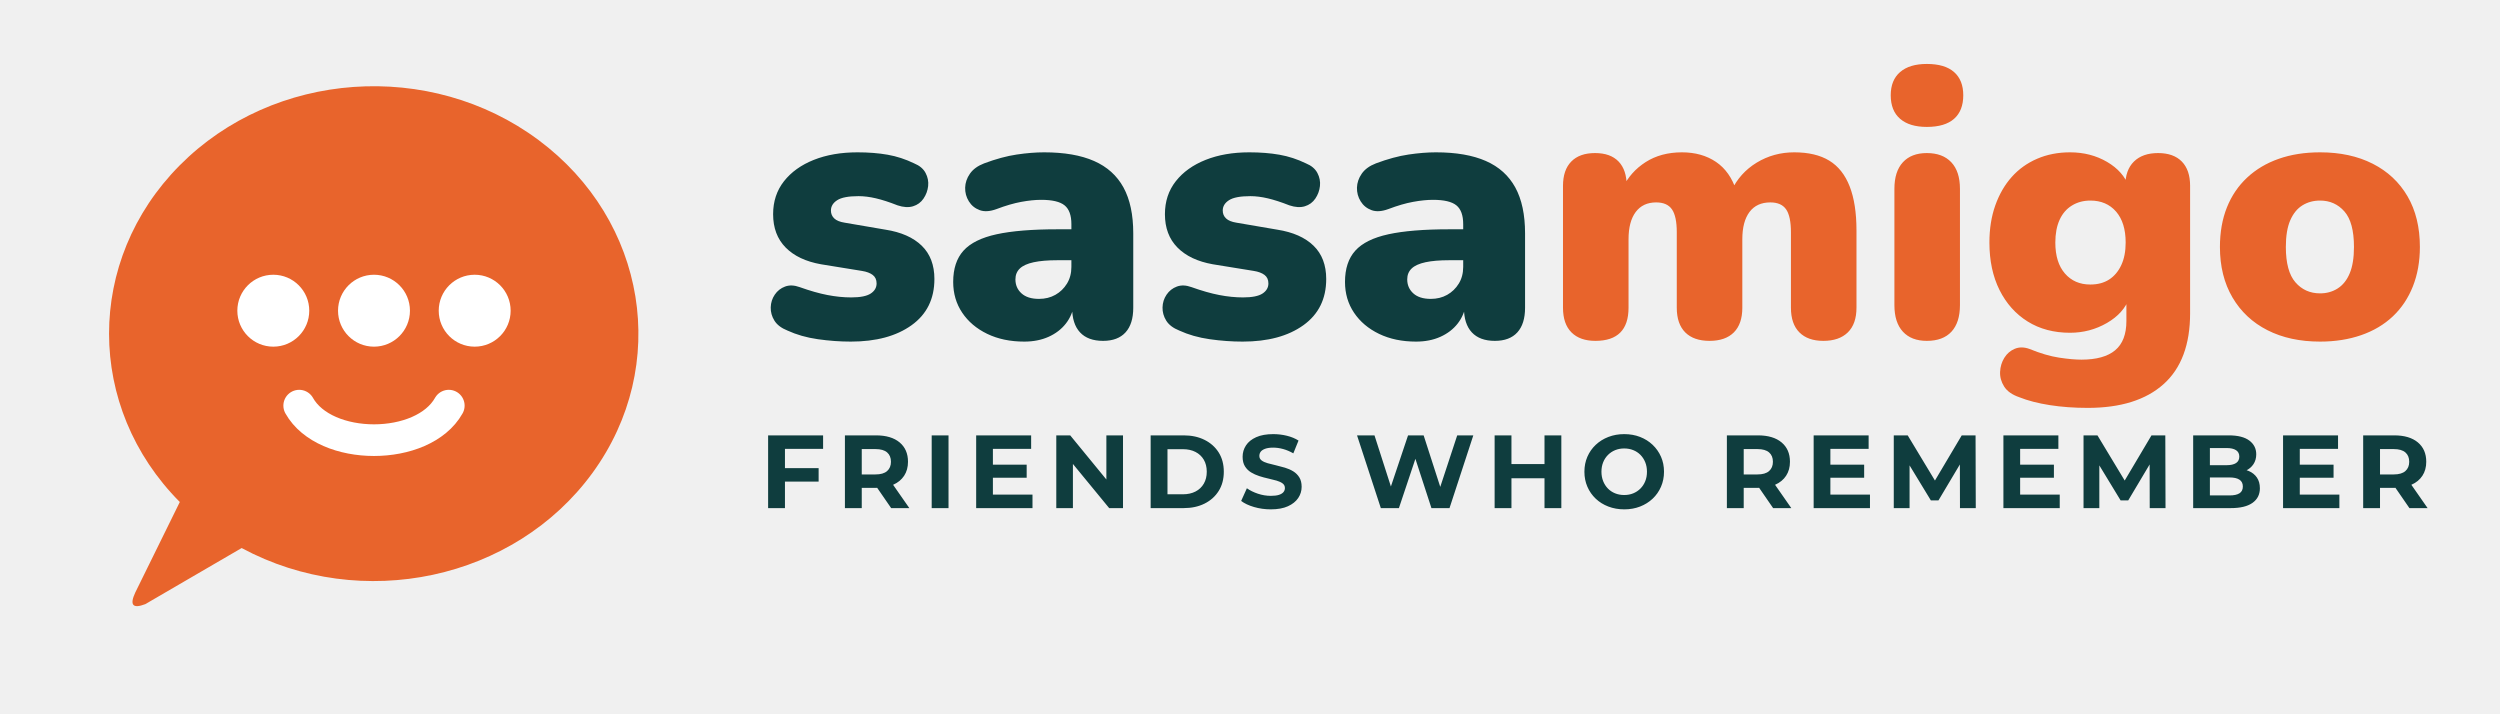
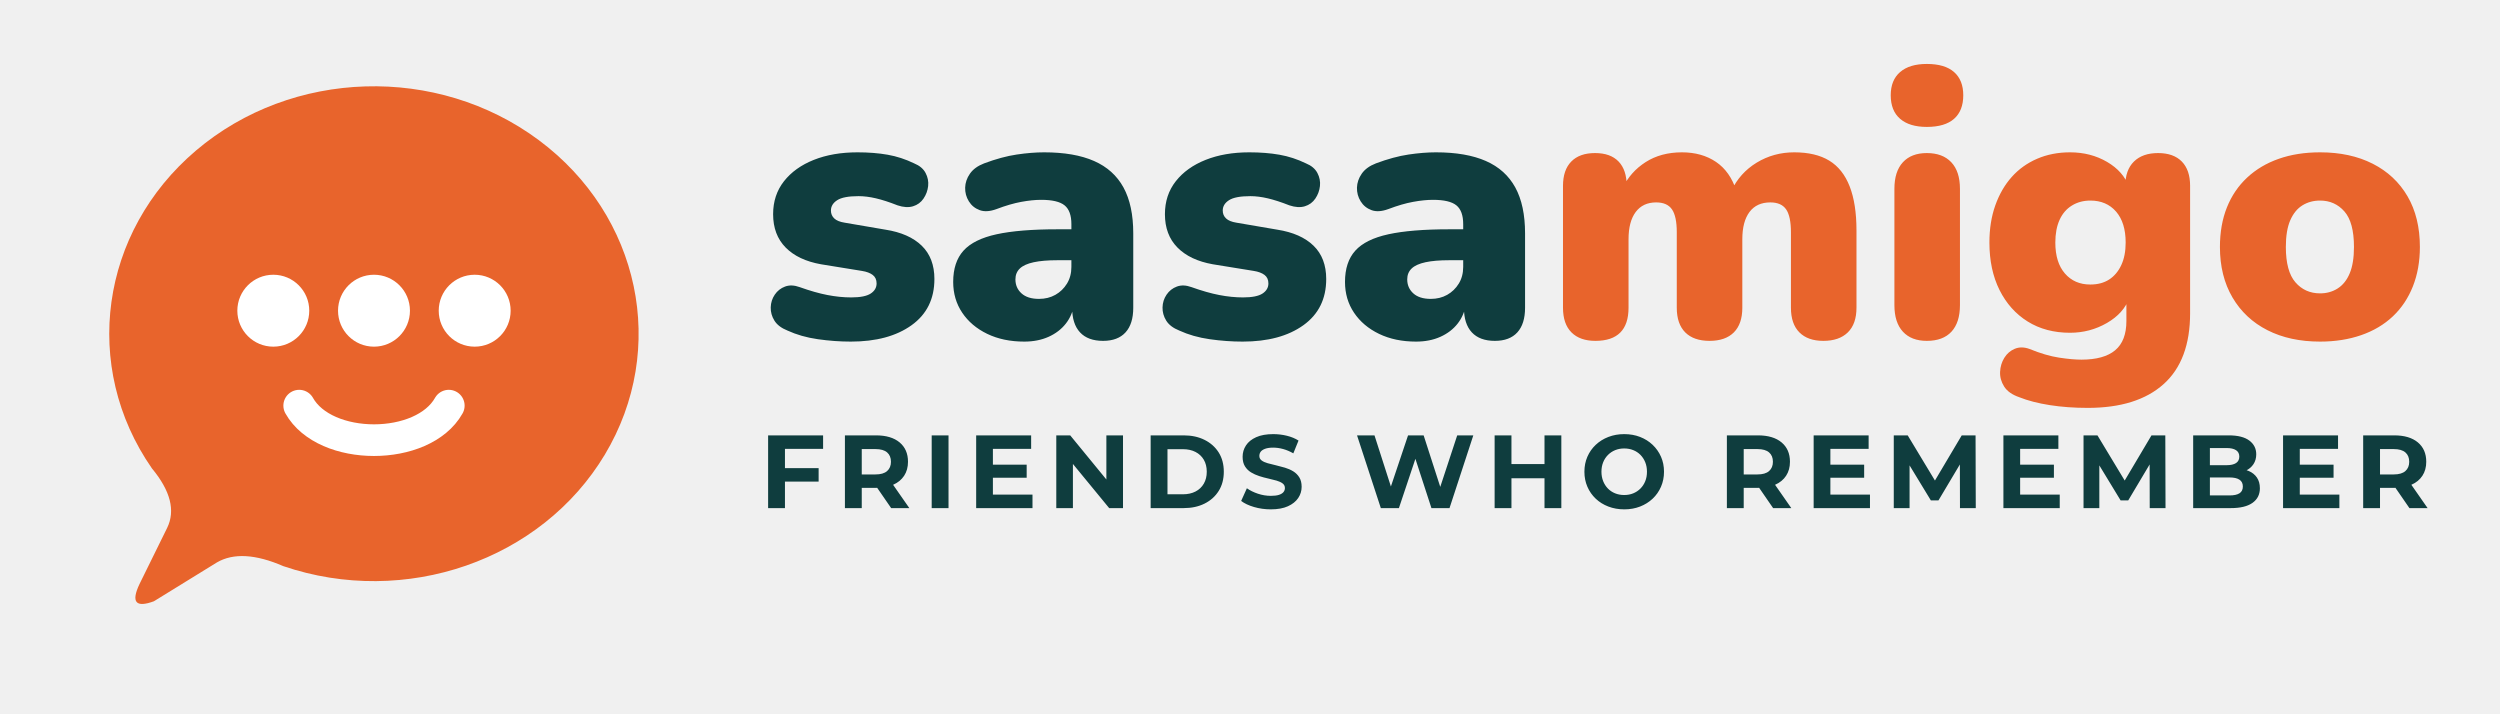
<svg xmlns="http://www.w3.org/2000/svg" viewBox="0 0 869 248" width="869" height="248" role="img" aria-label="Sasamigo — Friends who remember">
  <g transform="translate(24.00 24.00) scale(1)">
-     <path d="M60 166.5A92 86 0 1 0 38.5 150.5L23 182Q20 188.5 26.5 186L60 166.5Z" fill="#E8642C" />
+     <path d="M74.5 172.8A92 86 0 1 0 28.8 138.8Q38.5 150.5 34.1 159.5L24.5 179Q20 188.5 29.5 185L51.4 171.5Q60 166.5 74.5 172.8Z" fill="#E8642C" />
    <circle cx="71" cy="84" r="12.5" fill="#FFFFFF" />
    <circle cx="106" cy="84" r="12.5" fill="#FFFFFF" />
    <circle cx="141" cy="84" r="12.5" fill="#FFFFFF" />
    <path d="M80 117C89 133 123 133 132 117" fill="none" stroke="#FFFFFF" stroke-width="11" stroke-linecap="round" />
  </g>
  <path d="M295.744 118.741Q290.112 118.741 284.288 117.909Q278.464 117.077 273.728 114.901Q270.528 113.621 269.184 111.445Q267.84 109.269 267.904 106.837Q267.968 104.405 269.312 102.421Q270.656 100.437 272.896 99.605Q275.136 98.773 277.952 99.797Q283.328 101.717 287.616 102.549Q291.904 103.381 295.872 103.381Q300.608 103.381 302.656 102.037Q304.704 100.693 304.704 98.517Q304.704 96.597 303.36 95.573Q302.016 94.549 299.584 94.165L285.376 91.861Q277.44 90.453 273.088 86.037Q268.736 81.621 268.736 74.453Q268.736 67.797 272.512 62.997Q276.288 58.197 282.88 55.573Q289.472 52.949 298.048 52.949Q303.808 52.949 308.544 53.781Q313.28 54.613 317.76 56.789Q320.576 57.941 321.728 60.117Q322.88 62.293 322.624 64.661Q322.368 67.029 321.024 69.013Q319.68 70.997 317.376 71.701Q315.072 72.405 312.0 71.381Q307.776 69.717 304.512 68.949Q301.248 68.181 298.432 68.181Q293.184 68.181 291.008 69.589Q288.832 70.997 288.832 73.173Q288.832 74.837 289.984 75.925Q291.136 77.013 293.568 77.397L307.776 79.829Q315.968 81.109 320.384 85.397Q324.8 89.685 324.8 96.981Q324.8 107.349 316.864 113.045Q308.928 118.741 295.744 118.741Z M356.032 118.741Q348.736 118.741 343.168 116.053Q337.6 113.365 334.464 108.693Q331.328 104.021 331.328 98.005Q331.328 91.093 334.912 87.125Q338.496 83.157 346.432 81.429Q354.368 79.701 367.552 79.701H374.592V90.453H367.552Q362.56 90.453 359.296 91.157Q356.032 91.861 354.496 93.333Q352.96 94.805 352.96 97.109Q352.96 100.053 355.072 101.973Q357.184 103.893 361.152 103.893Q364.352 103.893 366.848 102.485Q369.344 101.077 370.88 98.581Q372.416 96.085 372.416 92.757V77.909Q372.416 73.301 370.048 71.381Q367.68 69.461 361.92 69.461Q358.848 69.461 355.008 70.165Q351.168 70.869 346.432 72.661Q342.976 73.941 340.544 73.045Q338.112 72.149 336.768 69.973Q335.424 67.797 335.488 65.237Q335.552 62.677 337.152 60.373Q338.752 58.069 342.08 56.789Q348.224 54.485 353.408 53.717Q358.592 52.949 362.944 52.949Q373.44 52.949 380.288 55.957Q387.136 58.965 390.528 65.173Q393.92 71.381 393.92 81.109V106.965Q393.92 112.597 391.232 115.541Q388.544 118.485 383.424 118.485Q378.176 118.485 375.424 115.541Q372.672 112.597 372.672 106.965V103.637L373.44 105.429Q372.8 109.525 370.496 112.469Q368.192 115.413 364.48 117.077Q360.768 118.741 356.032 118.741Z M431.936 118.741Q426.304 118.741 420.48 117.909Q414.656 117.077 409.92 114.901Q406.72 113.621 405.376 111.445Q404.032 109.269 404.096 106.837Q404.16 104.405 405.504 102.421Q406.848 100.437 409.088 99.605Q411.328 98.773 414.144 99.797Q419.52 101.717 423.808 102.549Q428.096 103.381 432.064 103.381Q436.8 103.381 438.848 102.037Q440.896 100.693 440.896 98.517Q440.896 96.597 439.552 95.573Q438.208 94.549 435.776 94.165L421.568 91.861Q413.632 90.453 409.28 86.037Q404.928 81.621 404.928 74.453Q404.928 67.797 408.704 62.997Q412.48 58.197 419.072 55.573Q425.664 52.949 434.24 52.949Q440.0 52.949 444.736 53.781Q449.472 54.613 453.952 56.789Q456.768 57.941 457.92 60.117Q459.072 62.293 458.816 64.661Q458.56 67.029 457.216 69.013Q455.872 70.997 453.568 71.701Q451.264 72.405 448.192 71.381Q443.968 69.717 440.704 68.949Q437.44 68.181 434.624 68.181Q429.376 68.181 427.2 69.589Q425.024 70.997 425.024 73.173Q425.024 74.837 426.176 75.925Q427.328 77.013 429.76 77.397L443.968 79.829Q452.16 81.109 456.576 85.397Q460.992 89.685 460.992 96.981Q460.992 107.349 453.056 113.045Q445.12 118.741 431.936 118.741Z M492.224 118.741Q484.928 118.741 479.36 116.053Q473.792 113.365 470.656 108.693Q467.52 104.021 467.52 98.005Q467.52 91.093 471.104 87.125Q474.688 83.157 482.624 81.429Q490.56 79.701 503.744 79.701H510.784V90.453H503.744Q498.752 90.453 495.488 91.157Q492.224 91.861 490.688 93.333Q489.152 94.805 489.152 97.109Q489.152 100.053 491.264 101.973Q493.376 103.893 497.344 103.893Q500.544 103.893 503.04 102.485Q505.536 101.077 507.072 98.581Q508.608 96.085 508.608 92.757V77.909Q508.608 73.301 506.24 71.381Q503.872 69.461 498.112 69.461Q495.04 69.461 491.2 70.165Q487.36 70.869 482.624 72.661Q479.168 73.941 476.736 73.045Q474.304 72.149 472.96 69.973Q471.616 67.797 471.68 65.237Q471.744 62.677 473.344 60.373Q474.944 58.069 478.272 56.789Q484.416 54.485 489.6 53.717Q494.784 52.949 499.136 52.949Q509.632 52.949 516.48 55.957Q523.328 58.965 526.72 65.173Q530.112 71.381 530.112 81.109V106.965Q530.112 112.597 527.424 115.541Q524.736 118.485 519.616 118.485Q514.368 118.485 511.616 115.541Q508.864 112.597 508.864 106.965V103.637L509.632 105.429Q508.992 109.525 506.688 112.469Q504.384 115.413 500.672 117.077Q496.96 118.741 492.224 118.741Z" fill="#0F3D3E" />
  <path d="M554.56 118.485Q549.184 118.485 546.24 115.541Q543.296 112.597 543.296 106.965V64.597Q543.296 59.093 546.176 56.149Q549.056 53.205 554.432 53.205Q559.808 53.205 562.624 56.149Q565.44 59.093 565.44 64.597V71.637L564.032 65.365Q566.72 59.733 572.032 56.341Q577.344 52.949 584.64 52.949Q591.552 52.949 596.48 56.277Q601.408 59.605 603.584 66.389H601.792Q604.736 60.117 610.624 56.533Q616.512 52.949 623.68 52.949Q631.104 52.949 635.84 55.829Q640.576 58.709 642.944 64.789Q645.312 70.869 645.312 80.085V106.965Q645.312 112.597 642.304 115.541Q639.296 118.485 633.792 118.485Q628.416 118.485 625.472 115.541Q622.528 112.597 622.528 106.965V80.725Q622.528 75.221 620.864 72.789Q619.2 70.357 615.36 70.357Q610.624 70.357 608.128 73.685Q605.632 77.013 605.632 83.157V106.965Q605.632 112.597 602.688 115.541Q599.744 118.485 594.24 118.485Q588.736 118.485 585.792 115.541Q582.848 112.597 582.848 106.965V80.725Q582.848 75.221 581.184 72.789Q579.52 70.357 575.68 70.357Q571.072 70.357 568.576 73.685Q566.08 77.013 566.08 83.157V106.965Q566.08 118.485 554.56 118.485Z M669.76 118.485Q664.384 118.485 661.44 115.285Q658.496 112.085 658.496 106.069V65.621Q658.496 59.605 661.44 56.405Q664.384 53.205 669.76 53.205Q675.264 53.205 678.272 56.405Q681.28 59.605 681.28 65.621V106.069Q681.28 112.085 678.336 115.285Q675.392 118.485 669.76 118.485ZM669.76 44.117Q663.744 44.117 660.48 41.301Q657.216 38.485 657.216 33.109Q657.216 27.861 660.48 25.045Q663.744 22.229 669.76 22.229Q676.032 22.229 679.232 25.045Q682.432 27.861 682.432 33.109Q682.432 38.485 679.232 41.301Q676.032 44.117 669.76 44.117Z M725.696 141.781Q718.656 141.781 712.512 140.821Q706.368 139.861 701.888 138.069Q698.176 136.789 696.64 134.357Q695.104 131.925 695.232 129.237Q695.36 126.549 696.704 124.373Q698.048 122.197 700.352 121.237Q702.656 120.277 705.472 121.301Q711.104 123.605 715.712 124.309Q720.32 125.013 723.52 125.013Q731.328 125.013 735.232 121.749Q739.136 118.485 739.136 111.573V103.509H740.16Q738.24 108.885 732.352 112.277Q726.464 115.669 719.552 115.669Q711.104 115.669 704.832 111.765Q698.56 107.861 695.04 100.821Q691.52 93.781 691.52 84.309Q691.52 77.141 693.568 71.381Q695.616 65.621 699.264 61.525Q702.912 57.429 708.096 55.189Q713.28 52.949 719.552 52.949Q726.72 52.949 732.416 56.277Q738.112 59.605 740.032 64.981L738.752 70.229V64.597Q738.752 59.093 741.76 56.149Q744.768 53.205 750.144 53.205Q755.52 53.205 758.4 56.149Q761.28 59.093 761.28 64.597V108.885Q761.28 125.269 752.064 133.525Q742.848 141.781 725.696 141.781ZM726.592 98.901Q730.432 98.901 733.12 97.173Q735.808 95.445 737.344 92.181Q738.88 88.917 738.88 84.309Q738.88 77.397 735.552 73.557Q732.224 69.717 726.592 69.717Q723.008 69.717 720.192 71.445Q717.376 73.173 715.904 76.437Q714.432 79.701 714.432 84.309Q714.432 91.221 717.76 95.061Q721.088 98.901 726.592 98.901Z M806.464 118.741Q795.968 118.741 788.16 114.773Q780.352 110.805 776.0 103.381Q771.648 95.957 771.648 85.845Q771.648 78.165 774.08 72.085Q776.512 66.005 781.12 61.717Q785.728 57.429 792.128 55.189Q798.528 52.949 806.464 52.949Q816.96 52.949 824.768 56.917Q832.576 60.885 836.864 68.245Q841.152 75.605 841.152 85.845Q841.152 93.397 838.72 99.541Q836.288 105.685 831.744 109.973Q827.2 114.261 820.736 116.501Q814.272 118.741 806.464 118.741ZM806.464 101.973Q809.92 101.973 812.608 100.245Q815.296 98.517 816.768 94.997Q818.24 91.477 818.24 85.845Q818.24 77.269 814.912 73.493Q811.584 69.717 806.464 69.717Q803.008 69.717 800.32 71.381Q797.632 73.045 796.096 76.565Q794.56 80.085 794.56 85.845Q794.56 94.293 797.888 98.133Q801.216 101.973 806.464 101.973Z" fill="#E8642C" />
  <path d="M266.998 176.619V151.333H286.107V156.029H272.85V176.619ZM272.417 167.408V162.712H284.554V167.408Z M293.693 176.619V151.333H304.493Q309.767 151.333 312.693 153.771Q315.619 156.21 315.619 160.508Q315.619 163.326 314.282 165.367Q312.946 167.408 310.489 168.491Q308.033 169.575 304.638 169.575H296.944L299.544 167.01V176.619ZM309.767 176.619 303.446 167.444H309.695L316.088 176.619ZM299.544 167.66 296.944 164.915H304.313Q307.022 164.915 308.358 163.741Q309.695 162.567 309.695 160.508Q309.695 158.413 308.358 157.257Q307.022 156.101 304.313 156.101H296.944L299.544 153.32Z M323.855 176.619V151.333H329.707V176.619Z M339.315 176.619V151.333H358.424V156.029H345.131V171.923H358.893V176.619ZM344.697 166.071V161.52H356.871V166.071Z M367.165 176.619V151.333H372.006L386.924 169.539H384.576V151.333H390.356V176.619H385.552L370.597 158.413H372.945V176.619Z M399.965 176.619V151.333H411.451Q415.569 151.333 418.712 152.904Q421.855 154.476 423.625 157.293Q425.395 160.111 425.395 163.976Q425.395 167.805 423.625 170.641Q421.855 173.476 418.712 175.048Q415.569 176.619 411.451 176.619ZM405.816 171.815H411.162Q413.691 171.815 415.551 170.857Q417.412 169.9 418.441 168.13Q419.471 166.36 419.471 163.976Q419.471 161.556 418.441 159.804Q417.412 158.052 415.551 157.095Q413.691 156.137 411.162 156.137H405.816Z M441.722 177.052Q438.688 177.052 435.906 176.24Q433.125 175.427 431.427 174.126L433.414 169.719Q435.039 170.875 437.261 171.616Q439.482 172.356 441.758 172.356Q443.492 172.356 444.558 172.013Q445.623 171.67 446.129 171.056Q446.635 170.442 446.635 169.647Q446.635 168.636 445.84 168.04Q445.045 167.444 443.745 167.064Q442.444 166.685 440.873 166.342Q439.302 165.999 437.73 165.493Q436.159 164.987 434.859 164.193Q433.558 163.398 432.746 162.098Q431.933 160.797 431.933 158.774Q431.933 156.607 433.107 154.819Q434.281 153.031 436.647 151.965Q439.013 150.9 442.589 150.9Q444.973 150.9 447.285 151.46Q449.597 152.019 451.367 153.139L449.561 157.582Q447.791 156.571 446.021 156.083Q444.251 155.596 442.553 155.596Q440.855 155.596 439.771 155.993Q438.688 156.39 438.218 157.022Q437.749 157.655 437.749 158.485Q437.749 159.461 438.543 160.057Q439.338 160.653 440.638 161.014Q441.939 161.375 443.51 161.736Q445.081 162.098 446.653 162.567Q448.224 163.037 449.524 163.832Q450.825 164.626 451.638 165.927Q452.45 167.227 452.45 169.214Q452.45 171.345 451.258 173.115Q450.066 174.885 447.7 175.969Q445.334 177.052 441.722 177.052Z M479.976 176.619 471.704 151.333H477.772L484.96 173.729H481.926L489.44 151.333H494.858L502.082 173.729H499.157L506.526 151.333H512.124L503.852 176.619H497.567L491.174 156.968H492.835L486.261 176.619Z M536.868 176.619V151.333H542.72V176.619ZM519.53 176.619V151.333H525.381V176.619ZM524.948 166.252V161.303H537.302V166.252Z M564.61 177.052Q561.612 177.052 559.065 176.077Q556.519 175.102 554.659 173.332Q552.798 171.562 551.769 169.178Q550.739 166.794 550.739 163.976Q550.739 161.158 551.769 158.774Q552.798 156.39 554.677 154.62Q556.555 152.85 559.084 151.875Q561.612 150.9 564.574 150.9Q567.572 150.9 570.083 151.875Q572.593 152.85 574.454 154.62Q576.314 156.39 577.361 158.756Q578.409 161.122 578.409 163.976Q578.409 166.794 577.361 169.196Q576.314 171.598 574.454 173.35Q572.593 175.102 570.083 176.077Q567.572 177.052 564.61 177.052ZM564.574 172.067Q566.272 172.067 567.699 171.489Q569.126 170.911 570.209 169.828Q571.293 168.744 571.889 167.263Q572.485 165.782 572.485 163.976Q572.485 162.17 571.889 160.689Q571.293 159.208 570.227 158.124Q569.162 157.041 567.717 156.463Q566.272 155.885 564.574 155.885Q562.876 155.885 561.45 156.463Q560.023 157.041 558.939 158.124Q557.855 159.208 557.259 160.689Q556.663 162.17 556.663 163.976Q556.663 165.746 557.259 167.245Q557.855 168.744 558.921 169.828Q559.987 170.911 561.431 171.489Q562.876 172.067 564.574 172.067Z M600.263 176.619V151.333H611.064Q616.337 151.333 619.263 153.771Q622.189 156.21 622.189 160.508Q622.189 163.326 620.853 165.367Q619.516 167.408 617.06 168.491Q614.604 169.575 611.208 169.575H603.514L606.115 167.01V176.619ZM616.337 176.619 610.016 167.444H616.265L622.659 176.619ZM606.115 167.66 603.514 164.915H610.883Q613.592 164.915 614.929 163.741Q616.265 162.567 616.265 160.508Q616.265 158.413 614.929 157.257Q613.592 156.101 610.883 156.101H603.514L606.115 153.32Z M630.425 176.619V151.333H649.534V156.029H636.241V171.923H650.004V176.619ZM635.807 166.071V161.52H647.981V166.071Z M658.276 176.619V151.333H663.116L673.88 169.178H671.316L681.9 151.333H686.704L686.776 176.619H681.285L681.249 159.75H682.261L673.808 173.946H671.171L662.538 159.75H663.766V176.619Z M696.385 176.619V151.333H715.493V156.029H702.2V171.923H715.963V176.619ZM701.767 166.071V161.52H713.94V166.071Z M724.235 176.619V151.333H729.075L739.84 169.178H737.275L747.859 151.333H752.663L752.735 176.619H747.245L747.209 159.75H748.22L739.768 173.946H737.131L728.497 159.75H729.726V176.619Z M762.344 176.619V151.333H774.698Q779.466 151.333 781.868 153.139Q784.27 154.945 784.27 157.907Q784.27 159.894 783.295 161.357Q782.32 162.82 780.622 163.615Q778.924 164.409 776.721 164.409L777.407 162.928Q779.791 162.928 781.633 163.705Q783.476 164.482 784.505 165.999Q785.535 167.516 785.535 169.719Q785.535 172.97 782.97 174.795Q780.405 176.619 775.42 176.619ZM768.16 172.212H774.987Q777.263 172.212 778.437 171.471Q779.611 170.731 779.611 169.105Q779.611 167.516 778.437 166.739Q777.263 165.963 774.987 165.963H767.726V161.7H773.975Q776.107 161.7 777.245 160.96Q778.382 160.219 778.382 158.702Q778.382 157.221 777.245 156.481Q776.107 155.74 773.975 155.74H768.16Z M793.59 176.619V151.333H812.699V156.029H799.406V171.923H813.168V176.619ZM798.972 166.071V161.52H811.145V166.071Z M821.44 176.619V151.333H832.241Q837.515 151.333 840.441 153.771Q843.366 156.21 843.366 160.508Q843.366 163.326 842.03 165.367Q840.693 167.408 838.237 168.491Q835.781 169.575 832.385 169.575H824.691L827.292 167.01V176.619ZM837.515 176.619 831.193 167.444H837.442L843.836 176.619ZM827.292 167.66 824.691 164.915H832.06Q834.769 164.915 836.106 163.741Q837.442 162.567 837.442 160.508Q837.442 158.413 836.106 157.257Q834.769 156.101 832.06 156.101H824.691L827.292 153.32Z" fill="#0F3D3E" />
</svg>
